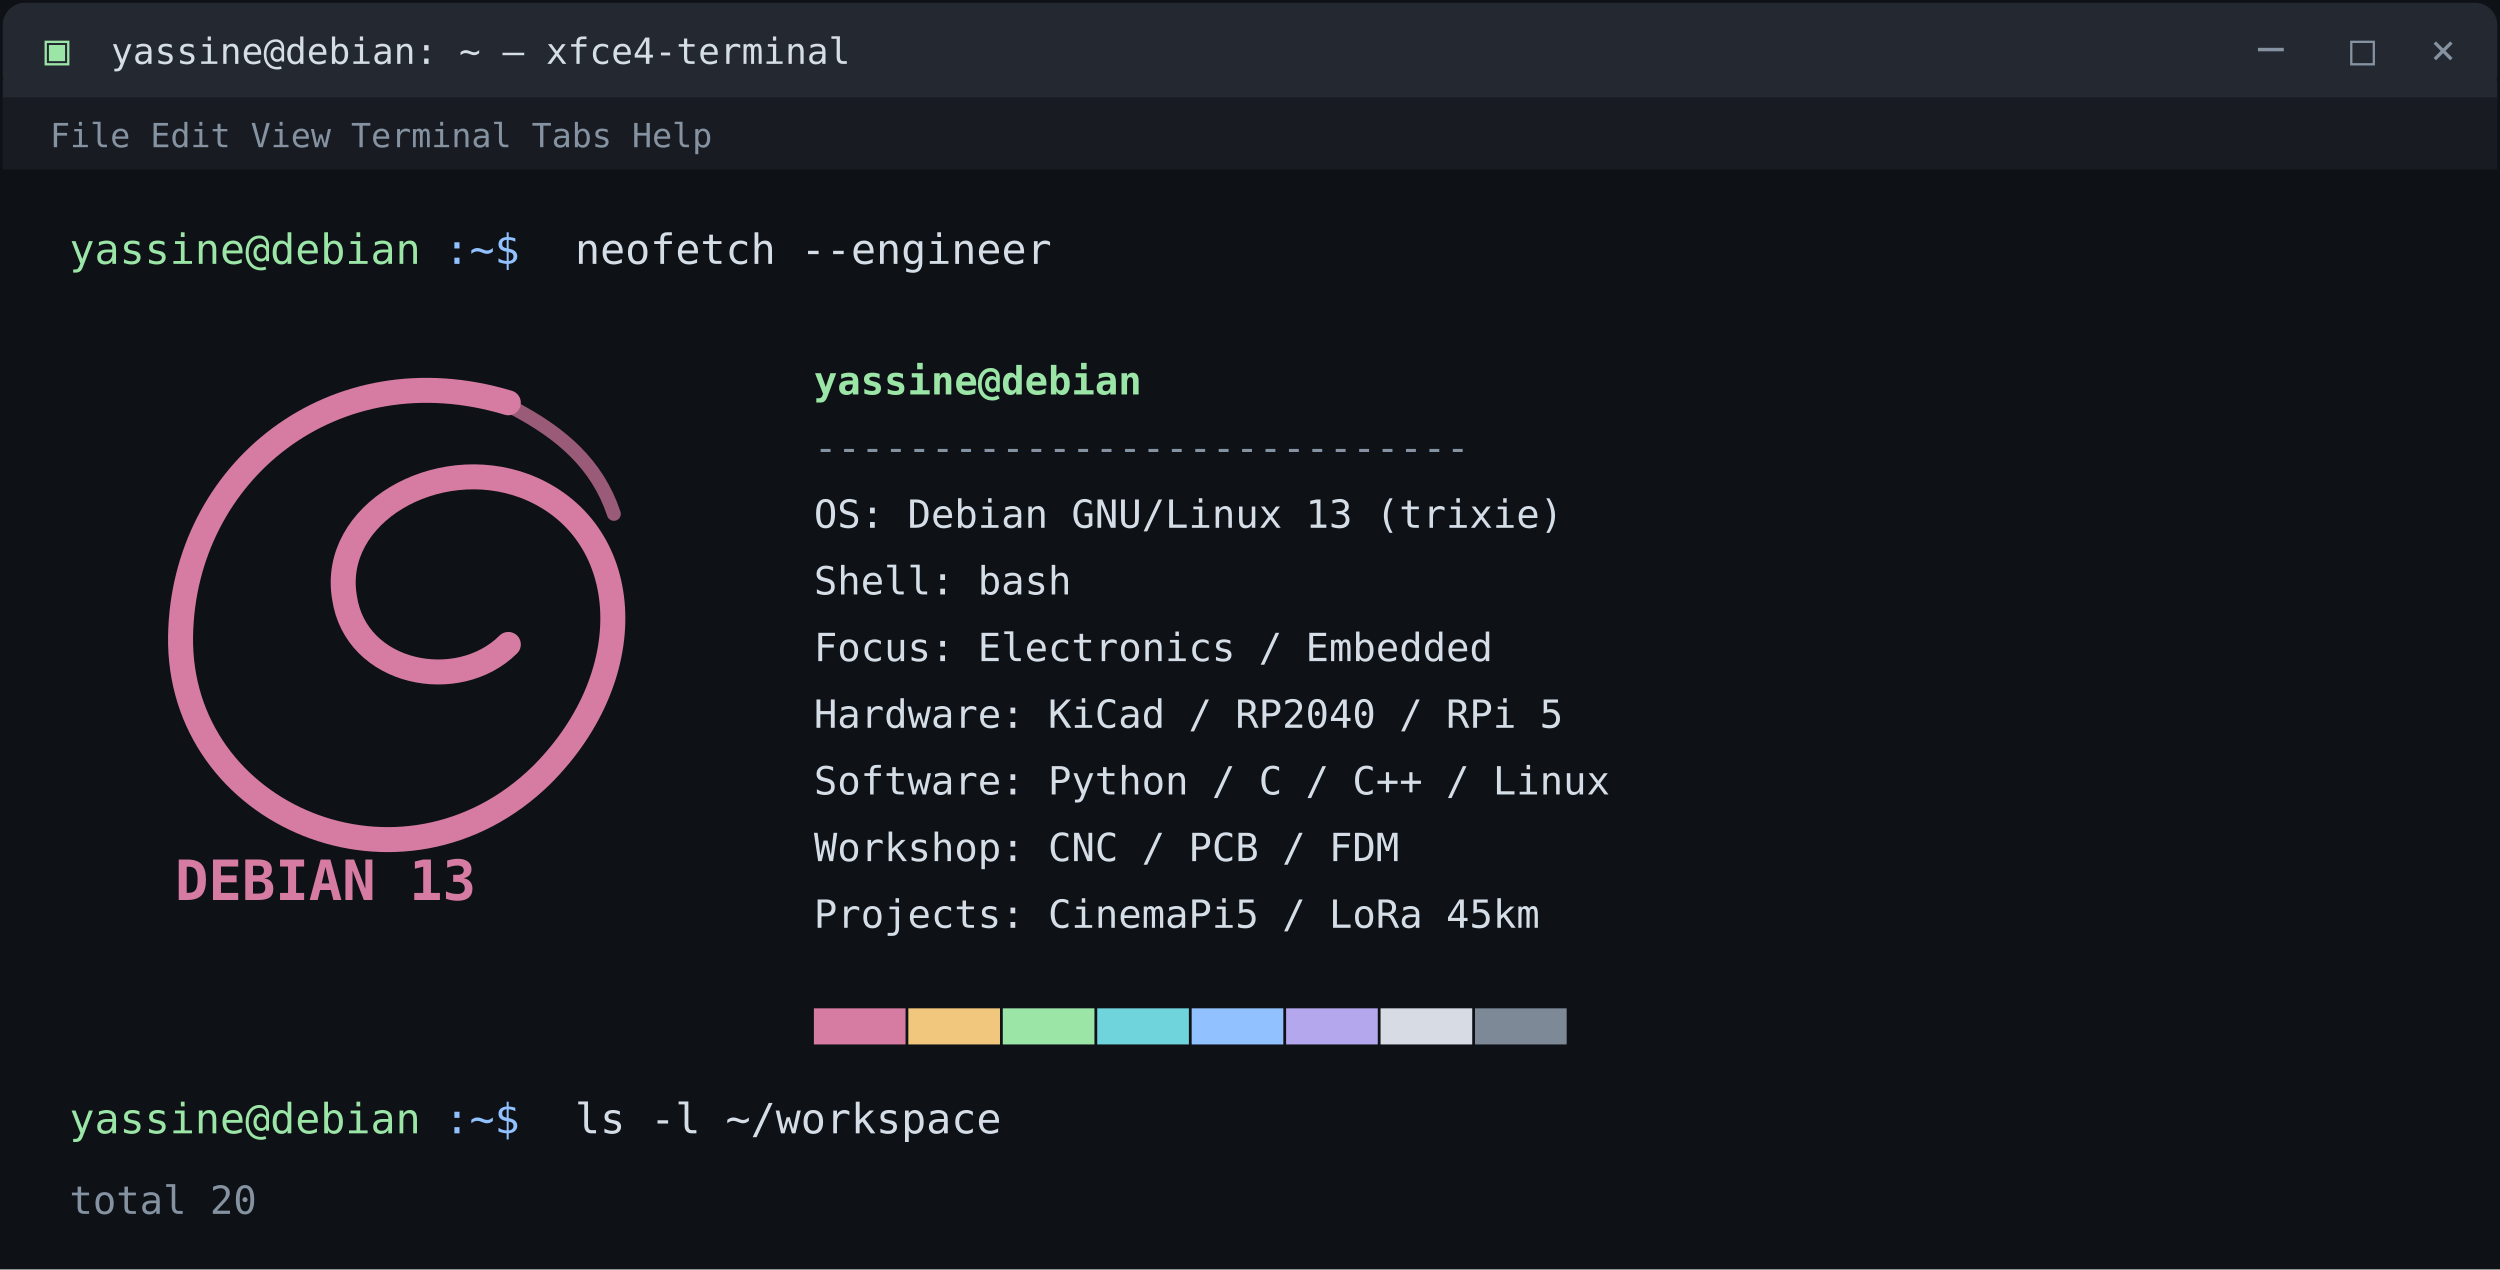
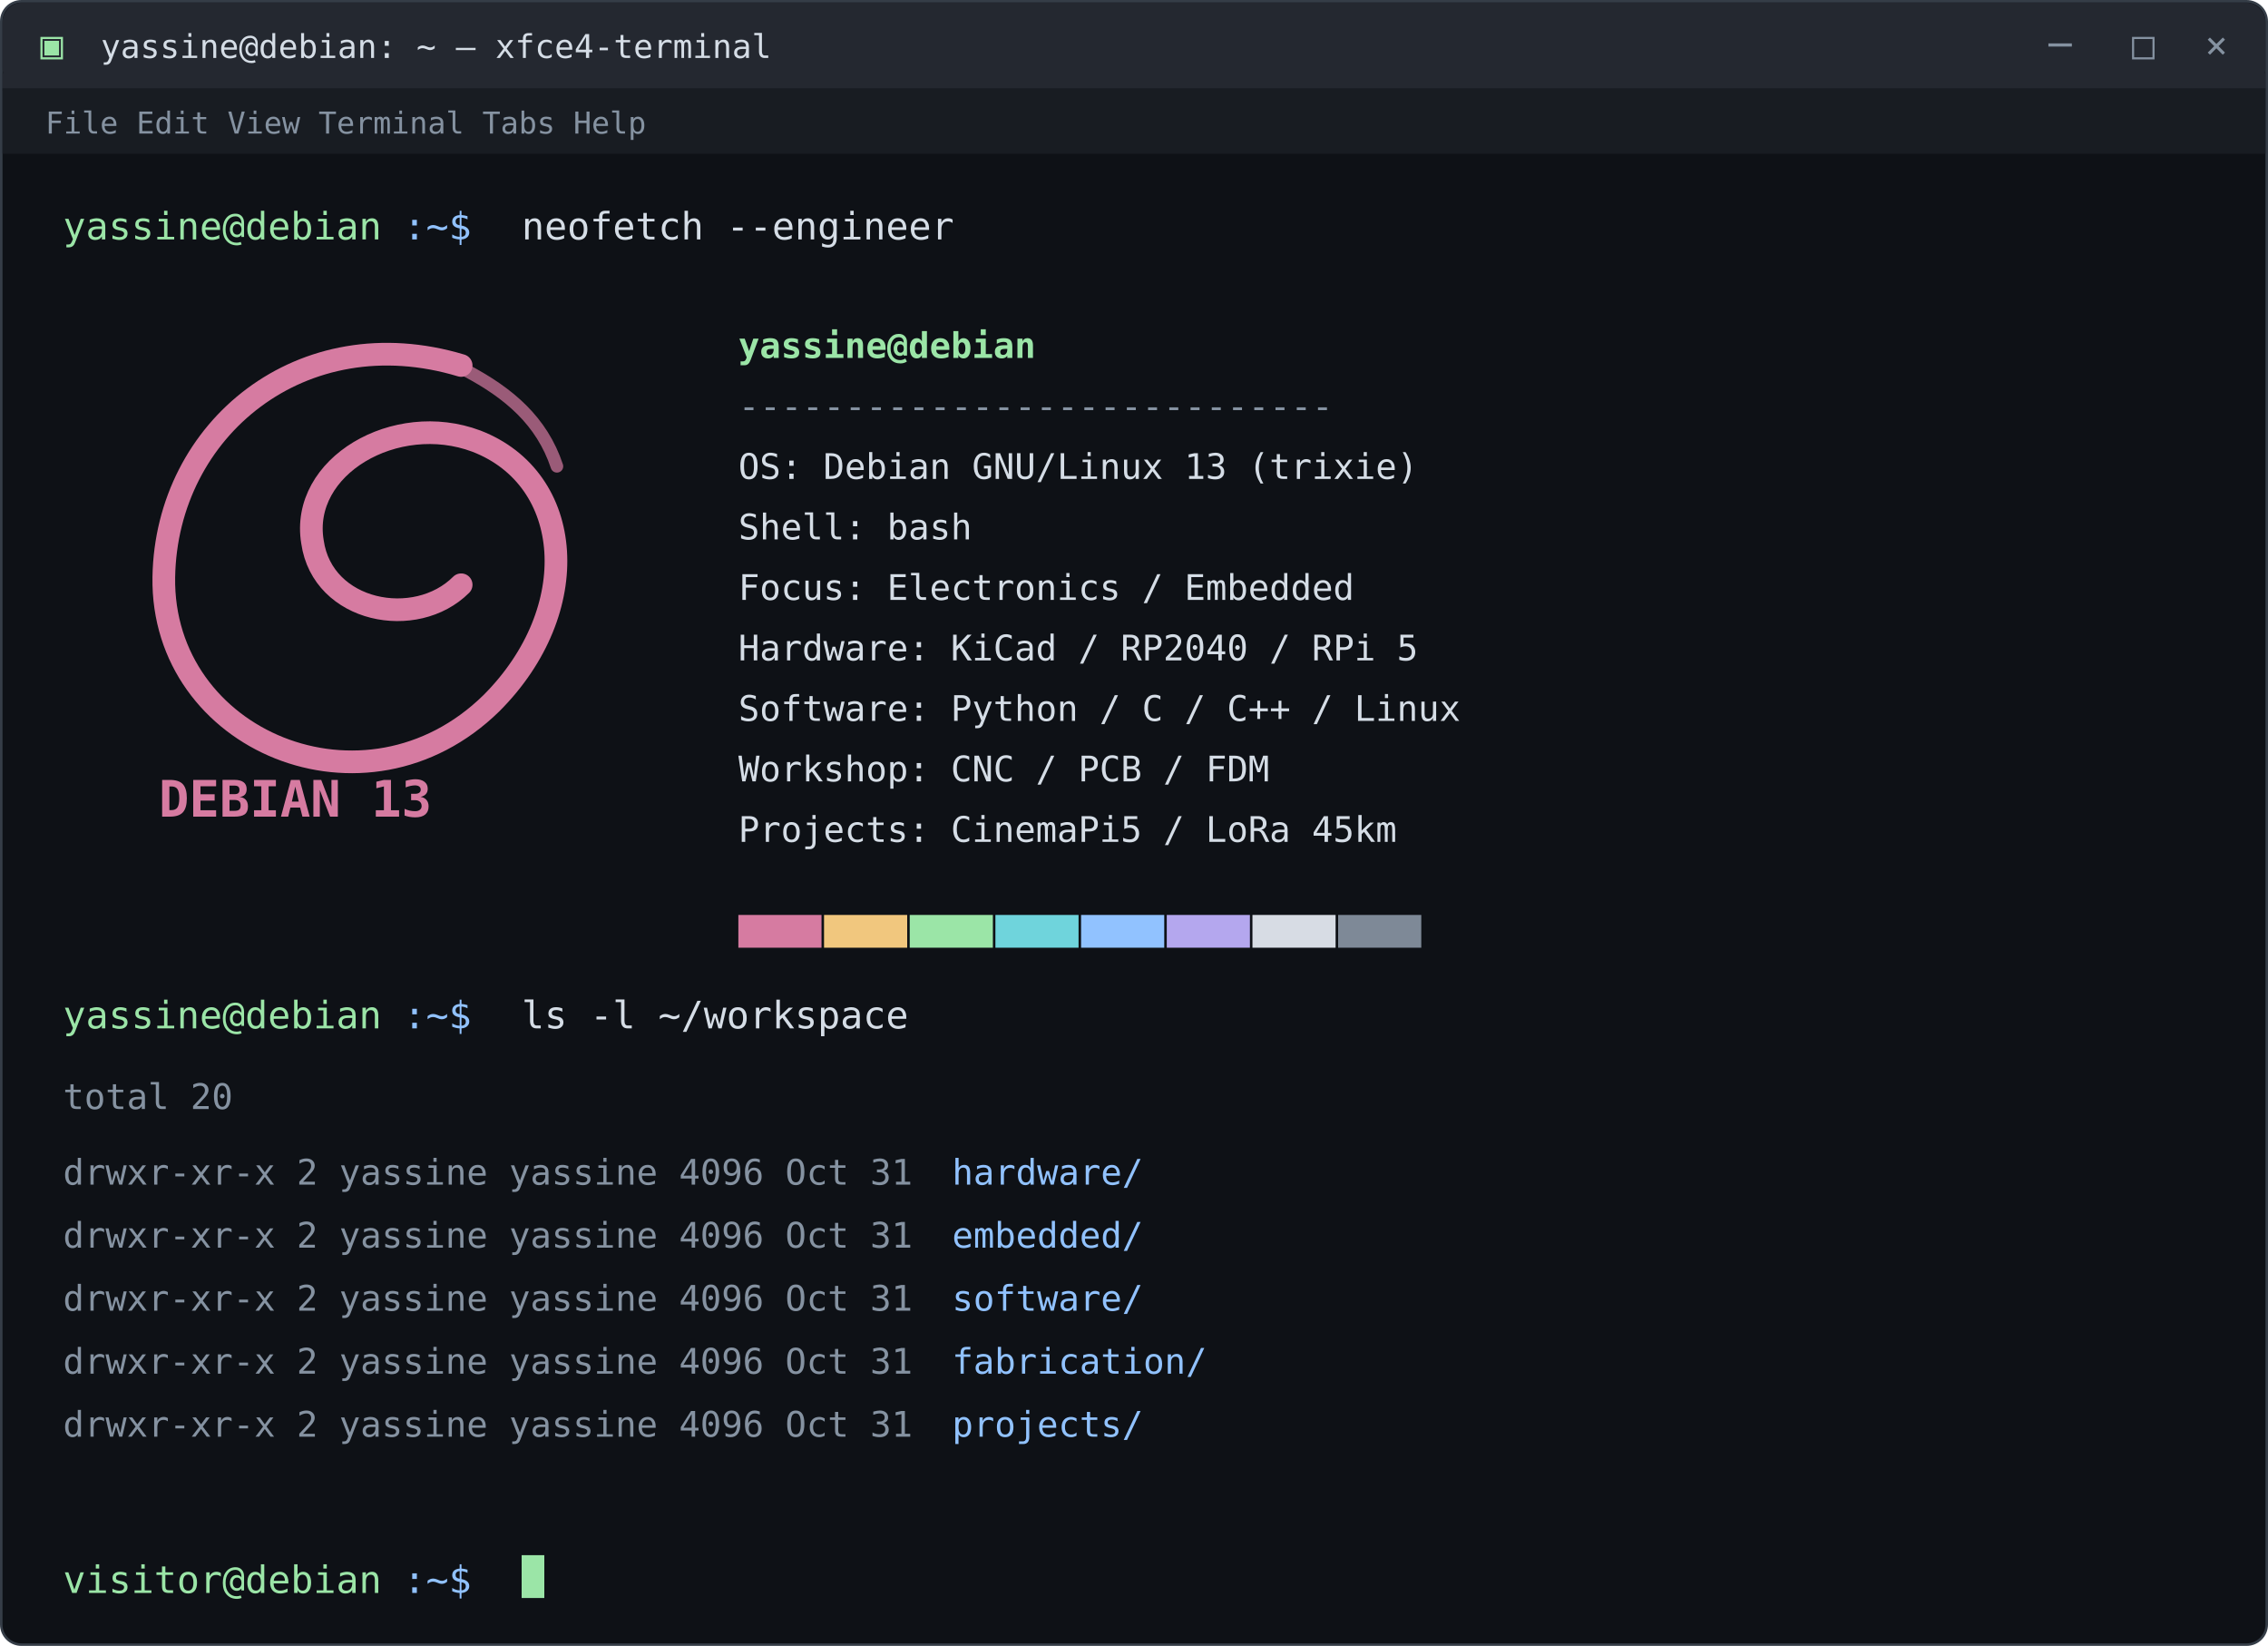
- <svg xmlns="http://www.w3.org/2000/svg" width="900" height="457" viewBox="0 0 900 457" role="img">
+ <svg xmlns="http://www.w3.org/2000/svg" width="900" height="653" viewBox="0 0 900 653" role="img">
  <style>text{font-family:'DejaVu Sans Mono','Liberation Mono',Consolas,monospace} @keyframes blink{0%,49%{opacity:1}50%,100%{opacity:0}} .cursor{animation:blink 1.1s steps(1) infinite}@media(prefers-reduced-motion:reduce){.cursor{animation:none}}</style>
-   <rect x="0" y="0" width="900" height="457" fill="#0e1116" />
+   <rect x="0.5" y="0.5" width="899" height="652" fill="#0e1116" rx="8" stroke="#353d47" />
  <rect x="1" y="1" width="898" height="34" fill="#242830" rx="8" />
  <rect x="1" y="29" width="898" height="7" fill="#242830" />
  <rect x="1" y="35" width="898" height="26" fill="#181c22" />
  <text x="16" y="23" fill="#9be5a7" font-size="15" font-weight="700">▣</text>
  <text x="40" y="23" fill="#d5dde6" font-size="13" font-weight="400">yassine@debian: ~ — xfce4-terminal</text>
  <text x="813" y="23" fill="#8592a1" font-size="15" font-weight="400">─</text>
  <text x="846" y="23" fill="#8592a1" font-size="15" font-weight="400">□</text>
  <text x="875" y="23" fill="#8592a1" font-size="15" font-weight="400">×</text>
  <text x="18" y="53" fill="#8592a1" font-size="12" font-weight="400">File   Edit   View   Terminal   Tabs   Help</text>
  <text x="25" y="95" fill="#9be5a7" font-size="15" font-weight="400">yassine@debian</text>
  <text x="160" y="95" fill="#91c2ff" font-size="15" font-weight="400">:~$</text>
  <defs>
    <clipPath id="typing">
      <rect x="207" y="74" width="203" height="26">
        <animate attributeName="width" values="0;0;35;70;110;150;203" keyTimes="0;0.18;0.36;0.52;0.68;0.84;1" dur="2.3s" fill="freeze" />
      </rect>
    </clipPath>
  </defs>
  <g clip-path="url(#typing)">
    <text x="207" y="95" fill="#d5dde6" font-size="15" font-weight="400">neofetch --engineer</text>
  </g>
  <g transform="translate(58 138)" stroke="#d67ba1" stroke-width="9" stroke-linecap="round" fill="none">
    <path d="M125 7C62 -12 8 32 7 91c-1 65 80 99 130 50 37-37 33-89-6-104-32-12-70 10-65 40 4 28 41 35 59 17" />
    <path d="M127 9c17 9 30 20 36 38" opacity=".7" stroke-width="5" />
  </g>
  <text x="63" y="324" fill="#d67ba1" font-size="20" font-weight="700">DEBIAN 13</text>
  <text x="293" y="142" fill="#9be5a7" font-size="14" font-weight="700">yassine@debian</text>
  <text x="293" y="166" fill="#8592a1" font-size="14" font-weight="400">----------------------------</text>
  <text x="293" y="190" fill="#d5dde6" font-size="14" font-weight="400">OS:        Debian GNU/Linux 13 (trixie)</text>
  <text x="293" y="214" fill="#d5dde6" font-size="14" font-weight="400">Shell:     bash</text>
  <text x="293" y="238" fill="#d5dde6" font-size="14" font-weight="400">Focus:     Electronics / Embedded</text>
  <text x="293" y="262" fill="#d5dde6" font-size="14" font-weight="400">Hardware:  KiCad / RP2040 / RPi 5</text>
  <text x="293" y="286" fill="#d5dde6" font-size="14" font-weight="400">Software:  Python / C / C++ / Linux</text>
  <text x="293" y="310" fill="#d5dde6" font-size="14" font-weight="400">Workshop:  CNC / PCB / FDM</text>
  <text x="293" y="334" fill="#d5dde6" font-size="14" font-weight="400">Projects:  CinemaPi5 / LoRa 45km</text>
  <rect x="293" y="363" width="33" height="13" fill="#d67ba1" />
  <rect x="327" y="363" width="33" height="13" fill="#f1c77e" />
  <rect x="361" y="363" width="33" height="13" fill="#9be5a7" />
  <rect x="395" y="363" width="33" height="13" fill="#6fd4dc" />
  <rect x="429" y="363" width="33" height="13" fill="#91c2ff" />
  <rect x="463" y="363" width="33" height="13" fill="#b4a7ee" />
  <rect x="497" y="363" width="33" height="13" fill="#d7dce4" />
  <rect x="531" y="363" width="33" height="13" fill="#7e8997" />
  <text x="25" y="408" fill="#9be5a7" font-size="15" font-weight="400">yassine@debian</text>
  <text x="160" y="408" fill="#91c2ff" font-size="15" font-weight="400">:~$</text>
  <text x="207" y="408" fill="#d5dde6" font-size="15" font-weight="400">ls -l ~/workspace</text>
-   <text x="25" y="437" fill="#8592a1" font-size="14" font-weight="400">total 20</text>
+   <text x="25" y="440" fill="#8592a1" font-size="14" font-weight="400">total 20</text>
+   <text x="25" y="470" fill="#8592a1" font-size="14" font-weight="400">drwxr-xr-x  2 yassine yassine 4096 Oct 31 </text>
+   <text x="377.8" y="470" fill="#91c2ff" font-size="14" font-weight="400">hardware/</text>
+   <text x="25" y="495" fill="#8592a1" font-size="14" font-weight="400">drwxr-xr-x  2 yassine yassine 4096 Oct 31 </text>
+   <text x="377.8" y="495" fill="#91c2ff" font-size="14" font-weight="400">embedded/</text>
+   <text x="25" y="520" fill="#8592a1" font-size="14" font-weight="400">drwxr-xr-x  2 yassine yassine 4096 Oct 31 </text>
+   <text x="377.8" y="520" fill="#91c2ff" font-size="14" font-weight="400">software/</text>
+   <text x="25" y="545" fill="#8592a1" font-size="14" font-weight="400">drwxr-xr-x  2 yassine yassine 4096 Oct 31 </text>
+   <text x="377.8" y="545" fill="#91c2ff" font-size="14" font-weight="400">fabrication/</text>
+   <text x="25" y="570" fill="#8592a1" font-size="14" font-weight="400">drwxr-xr-x  2 yassine yassine 4096 Oct 31 </text>
+   <text x="377.8" y="570" fill="#91c2ff" font-size="14" font-weight="400">projects/</text>
+   <text x="25" y="632" fill="#9be5a7" font-size="15" font-weight="400">visitor@debian</text>
+   <text x="160" y="632" fill="#91c2ff" font-size="15" font-weight="400">:~$</text>
+   <rect x="207" y="617" width="9" height="17" fill="#9be5a7" class="cursor" />
</svg>
